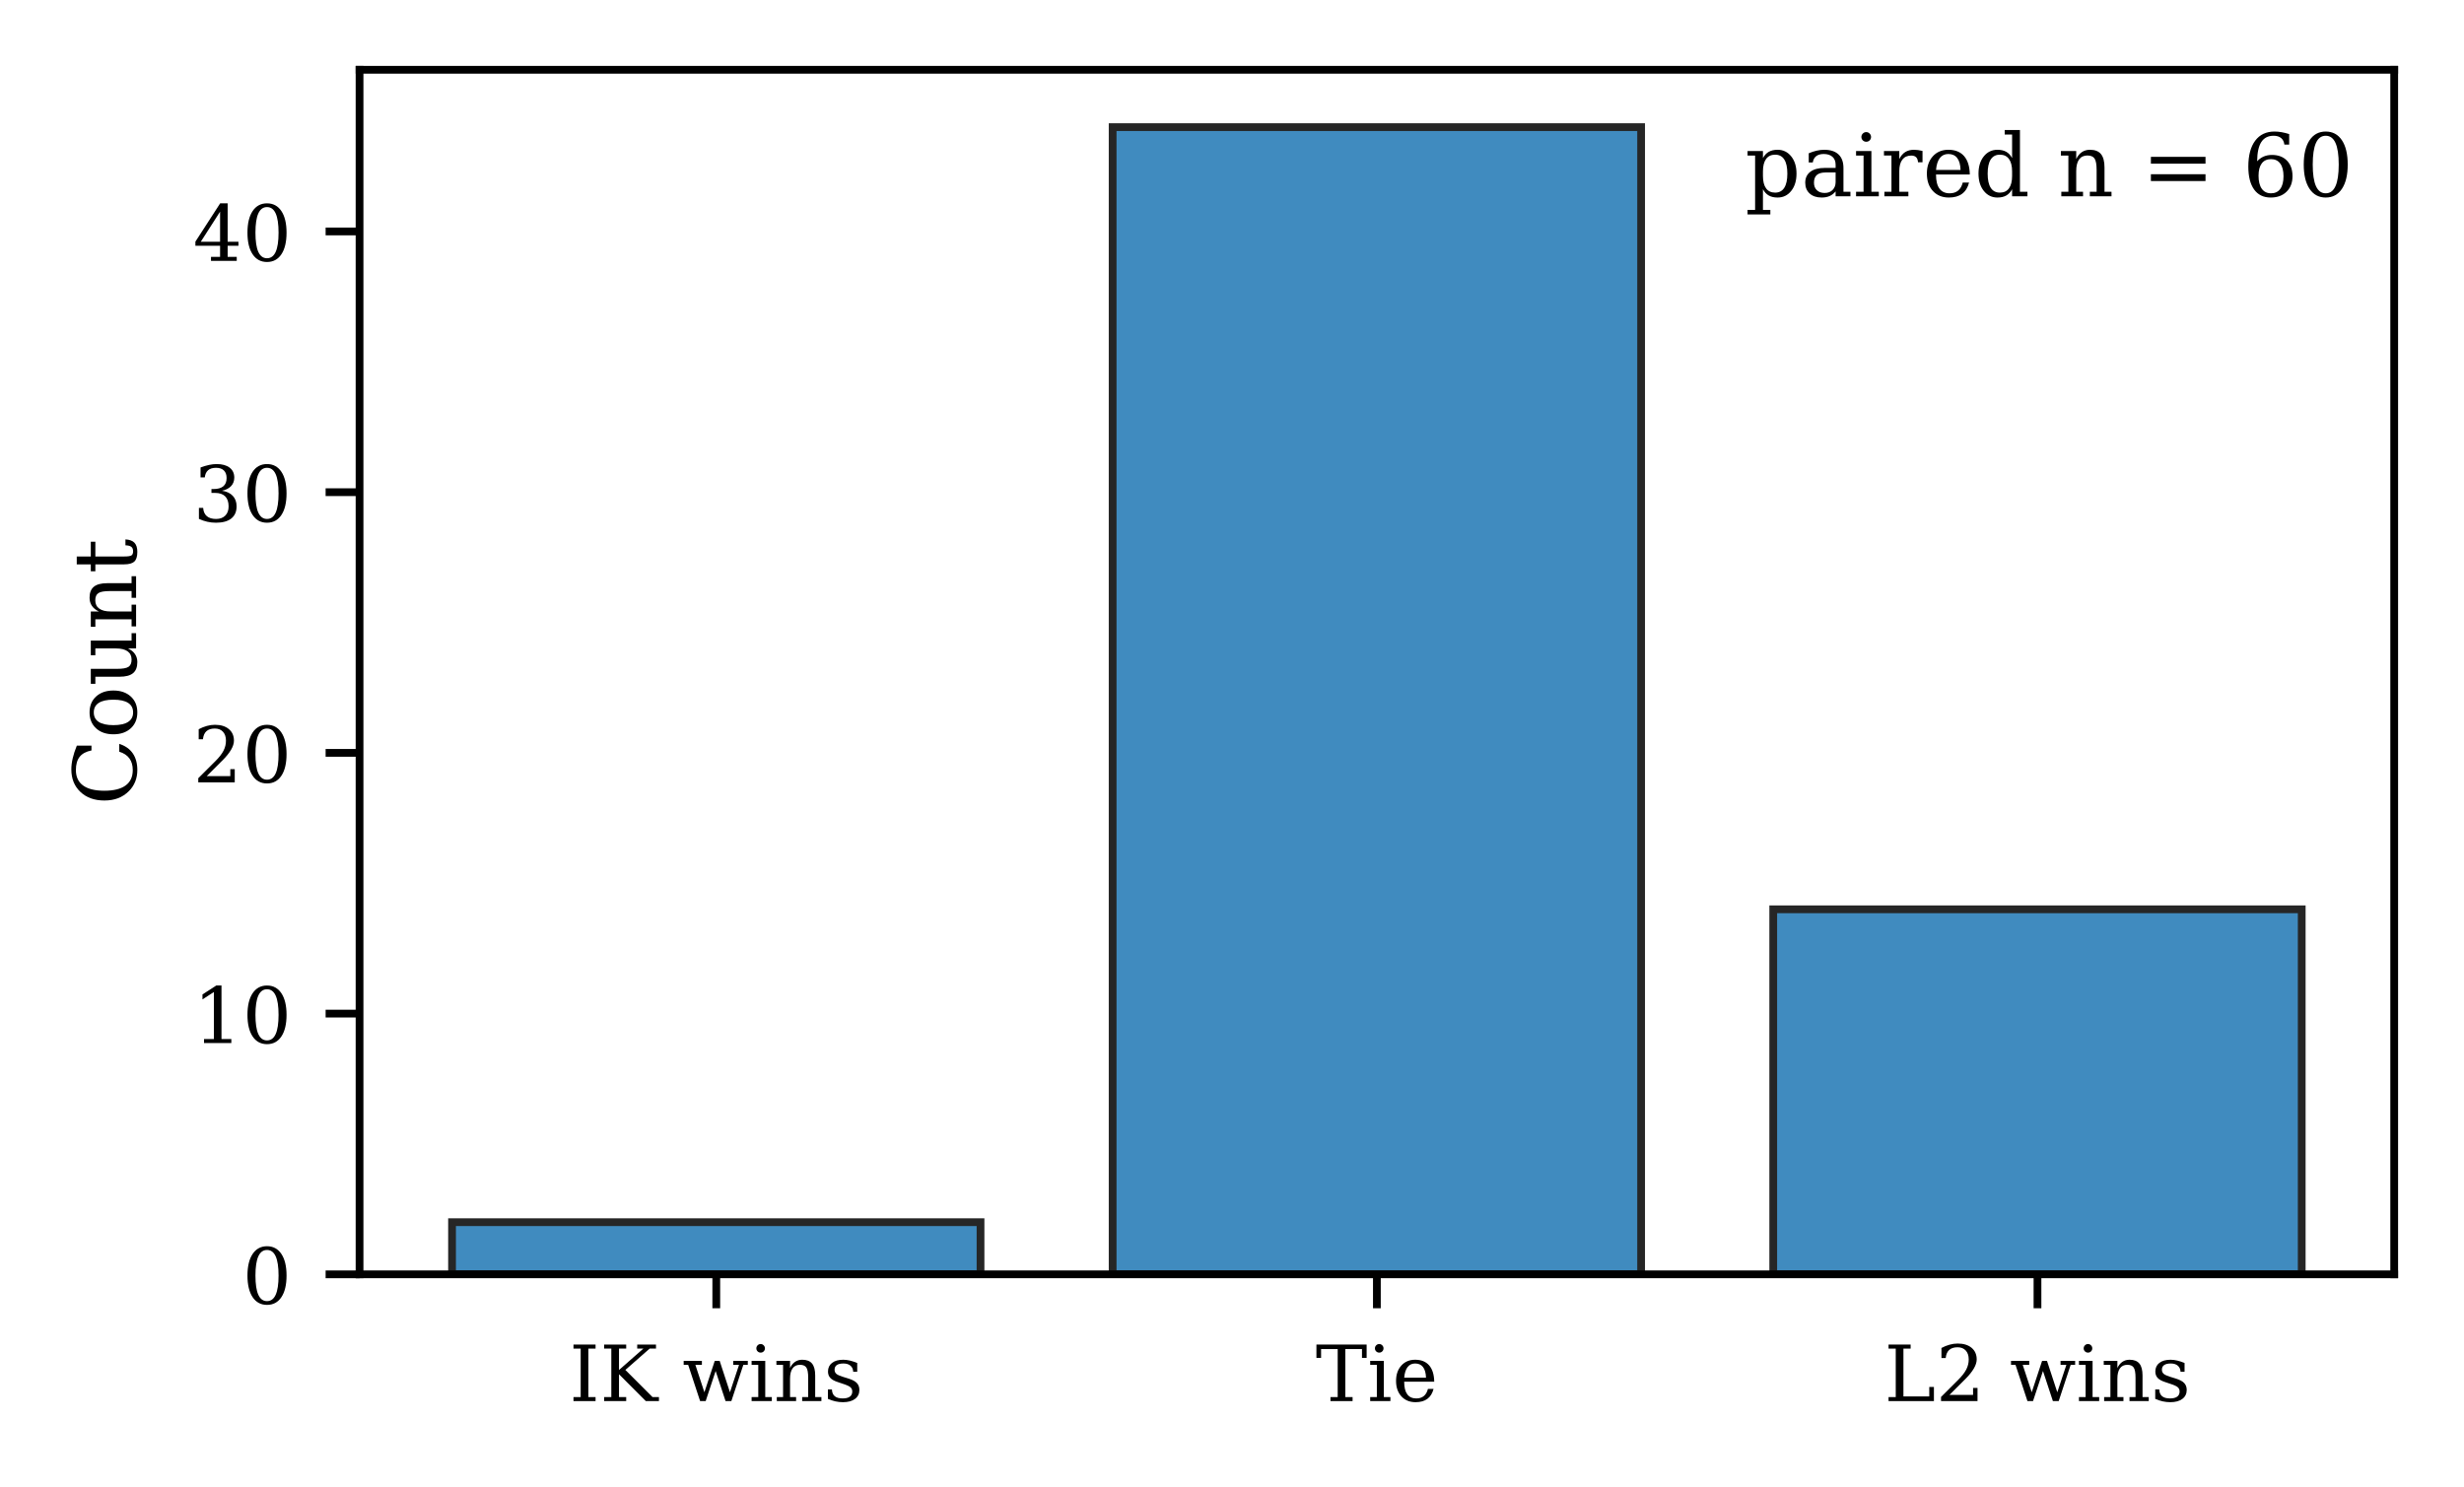
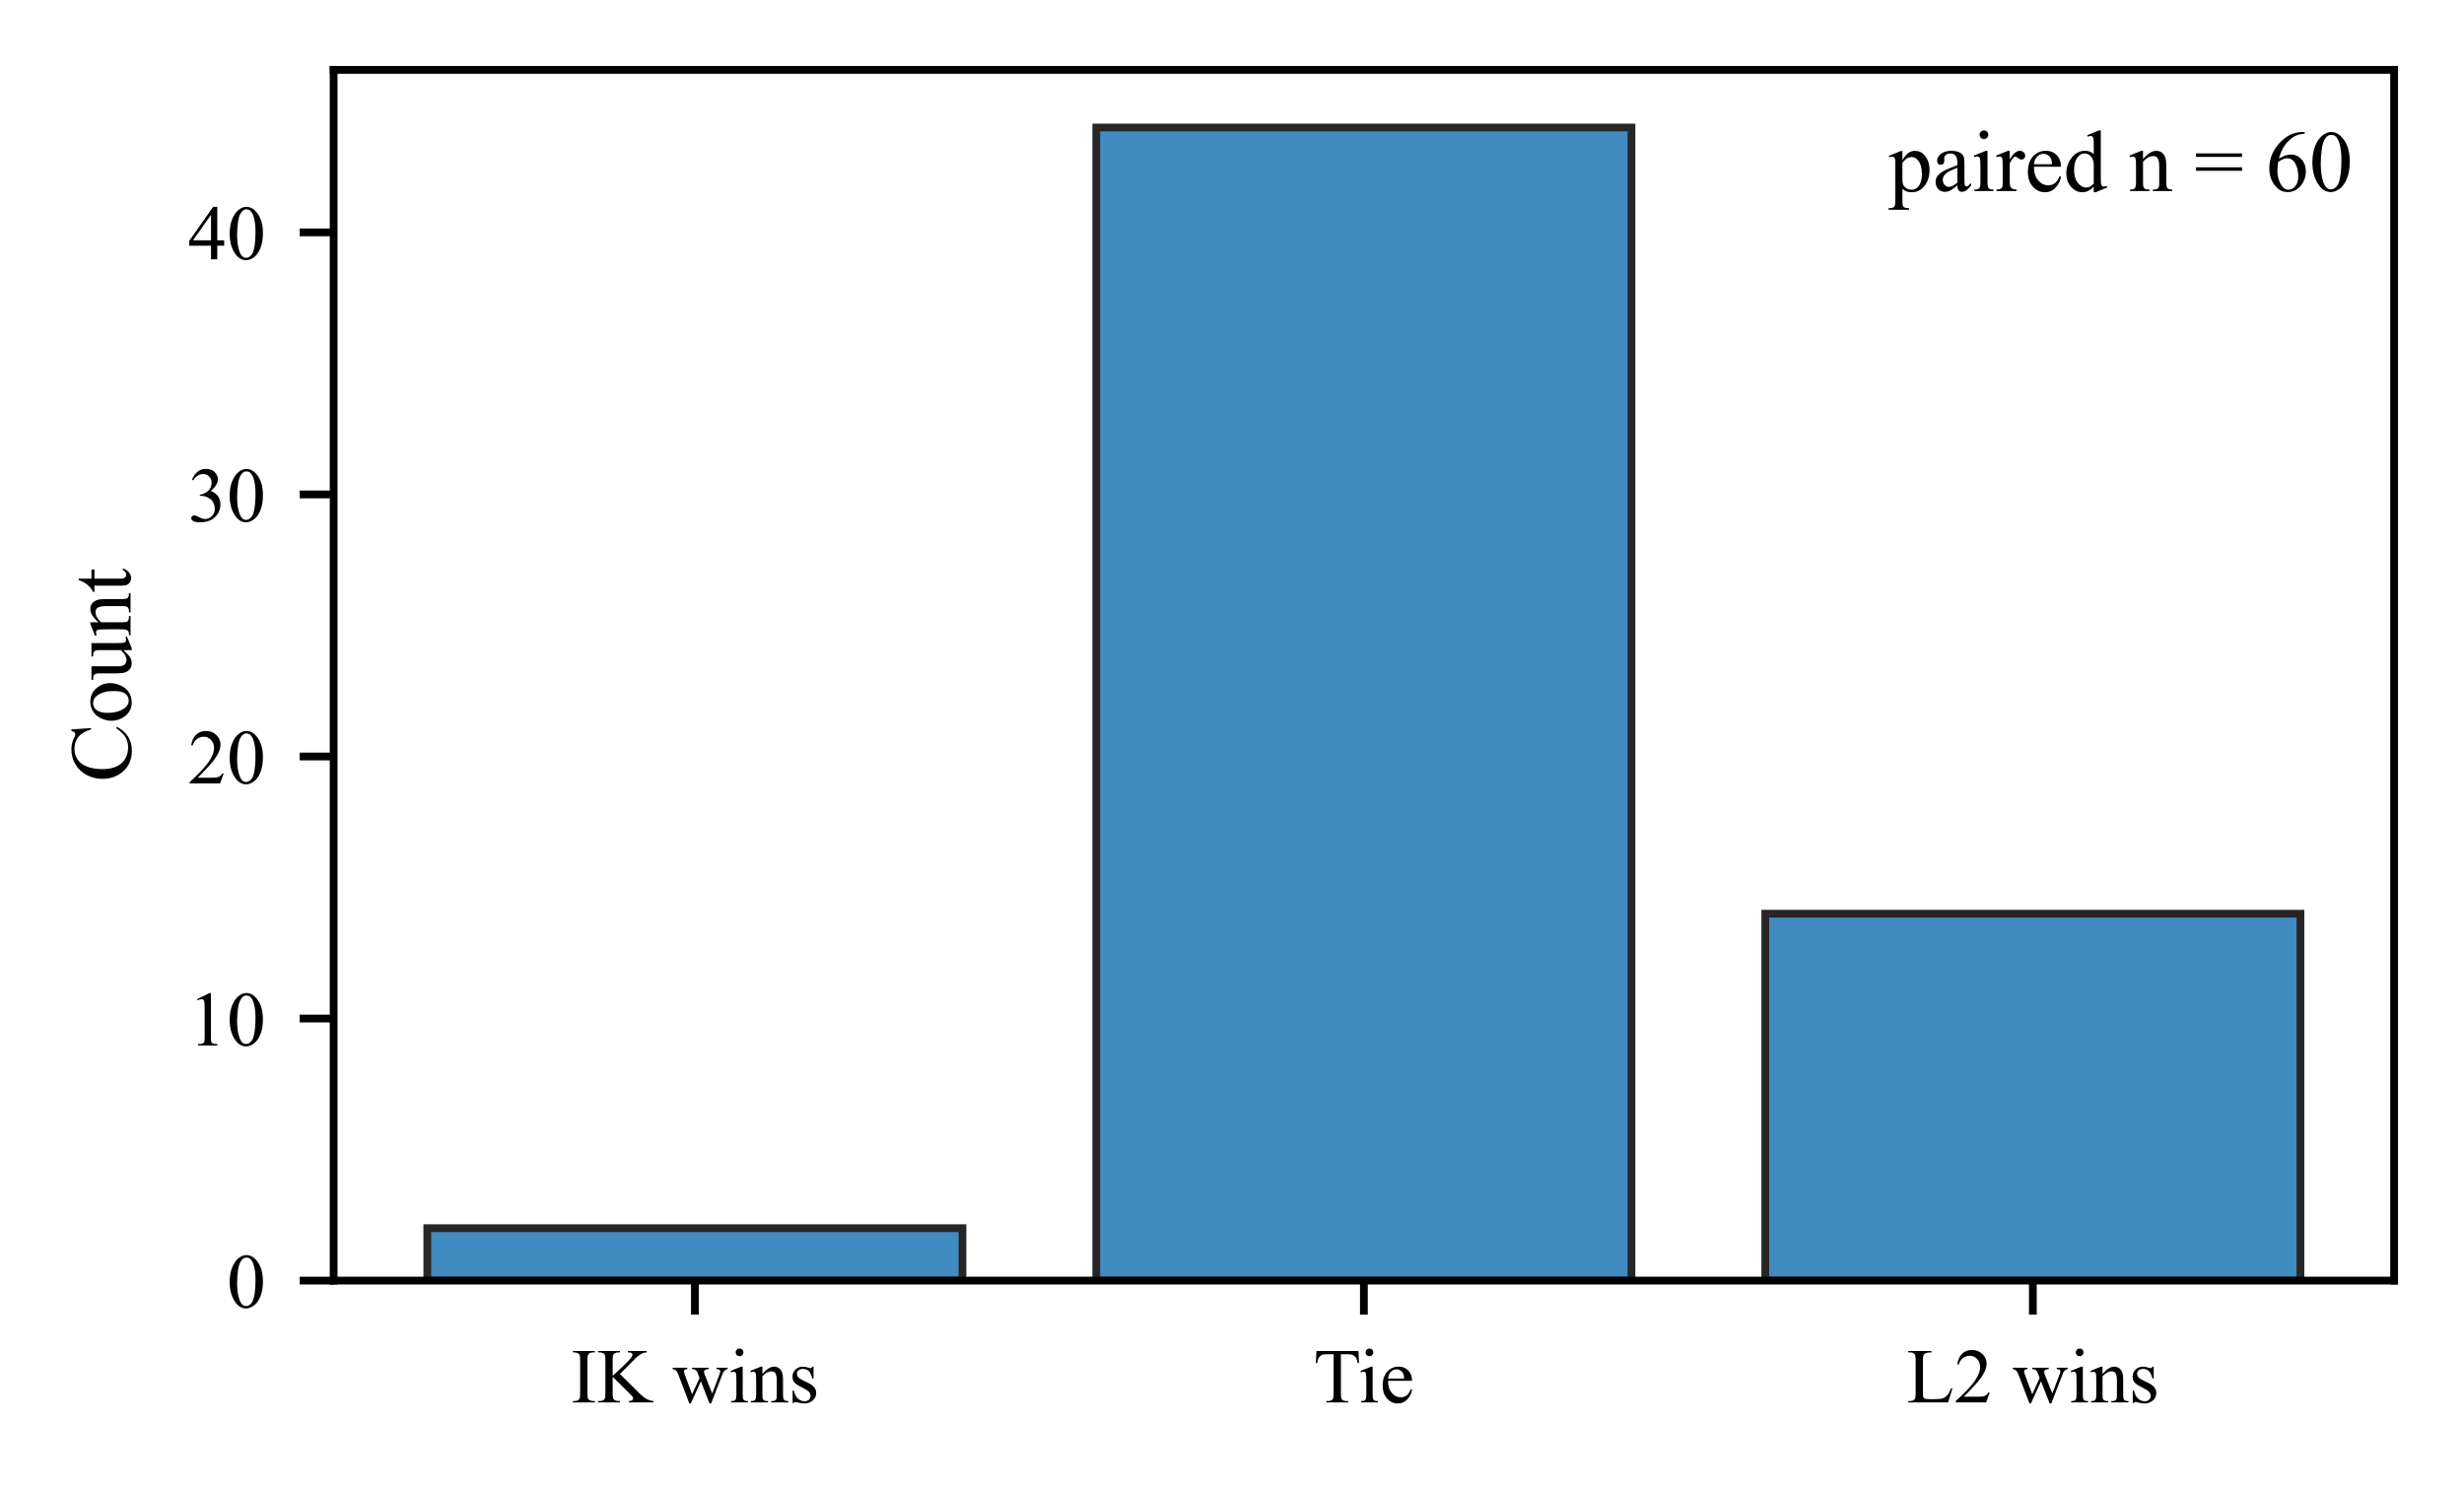
- <svg xmlns="http://www.w3.org/2000/svg" xmlns:xlink="http://www.w3.org/1999/xlink" width="254.18pt" height="153.423pt" viewBox="0 0 254.18 153.423" version="1.1">
+ <svg xmlns="http://www.w3.org/2000/svg" xmlns:xlink="http://www.w3.org/1999/xlink" width="253.865pt" height="153.426pt" viewBox="0 0 253.865 153.426" version="1.1">
  <defs>
    <style type="text/css">*{stroke-linejoin: round; stroke-linecap: butt}</style>
  </defs>
  <g id="figure_1">
    <g id="patch_1">
-       <path d="M 0 153.423  L 254.18 153.423  L 254.18 0  L 0 0  z " style="fill: #ffffff" />
+       <path d="M 0 153.426  L 253.865 153.426  L 253.865 0  L 0 0  z " style="fill: #ffffff" />
    </g>
    <g id="axes_1">
      <g id="patch_2">
-         <path d="M 37.09 131.48  L 246.98 131.48  L 246.98 7.2  L 37.09 7.2  z " style="fill: #ffffff" />
+         <path d="M 34.375 131.96  L 246.665 131.96  L 246.665 7.2  L 34.375 7.2  z " style="fill: #ffffff" />
      </g>
      <g id="patch_3">
-         <path d="M 46.631 131.48  L 101.148 131.48  L 101.148 126.1  L 46.631 126.1  z " clip-path="url(#pd9bac643e2)" style="fill: #1f77b4; opacity: 0.85; stroke: #000000; stroke-width: 0.8; stroke-linejoin: miter" />
+         <path d="M 44.024 131.96  L 99.164 131.96  L 99.164 126.559  L 44.024 126.559  z " clip-path="url(#p9f958ce504)" style="fill: #1f77b4; opacity: 0.85; stroke: #000000; stroke-width: 0.8; stroke-linejoin: miter" />
      </g>
      <g id="patch_4">
-         <path d="M 114.777 131.48  L 169.294 131.48  L 169.294 13.118  L 114.777 13.118  z " clip-path="url(#pd9bac643e2)" style="fill: #1f77b4; opacity: 0.85; stroke: #000000; stroke-width: 0.8; stroke-linejoin: miter" />
+         <path d="M 112.949 131.96  L 168.09 131.96  L 168.09 13.141  L 112.949 13.141  z " clip-path="url(#p9f958ce504)" style="fill: #1f77b4; opacity: 0.85; stroke: #000000; stroke-width: 0.8; stroke-linejoin: miter" />
      </g>
      <g id="patch_5">
-         <path d="M 182.923 131.48  L 237.44 131.48  L 237.44 93.819  L 182.923 93.819  z " clip-path="url(#pd9bac643e2)" style="fill: #1f77b4; opacity: 0.85; stroke: #000000; stroke-width: 0.8; stroke-linejoin: miter" />
+         <path d="M 181.875 131.96  L 237.015 131.96  L 237.015 94.154  L 181.875 94.154  z " clip-path="url(#p9f958ce504)" style="fill: #1f77b4; opacity: 0.85; stroke: #000000; stroke-width: 0.8; stroke-linejoin: miter" />
      </g>
      <g id="matplotlib.axis_1">
        <g id="xtick_1">
          <g id="line2d_1">
            <defs>
-               <path id="m0eef15bbf4" d="M 0 0  L 0 3.5  " style="stroke: #000000; stroke-width: 0.8" />
+               <path id="m3862f6de58" d="M 0 0  L 0 3.5  " style="stroke: #000000; stroke-width: 0.8" />
            </defs>
            <g>
-               <use xlink:href="#m0eef15bbf4" x="73.889" y="131.48" style="stroke: #000000; stroke-width: 0.8" />
+               <use xlink:href="#m3862f6de58" x="71.594" y="131.96" style="stroke: #000000; stroke-width: 0.8" />
            </g>
          </g>
          <g id="text_1">
-             <g transform="translate(58.71796 144.5588) scale(0.08 -0.08)">
-               <defs>
-                 <path id="DejaVuSerif-49" d="M 1581 331  L 2175 331  L 2175 0  L 353 0  L 353 331  L 947 331  L 947 4331  L 353 4331  L 353 4666  L 2175 4666  L 2175 4331  L 1581 4331  L 1581 331  z " transform="scale(0.015625)" />
-                 <path id="DejaVuSerif-4b" d="M 353 0  L 353 331  L 947 331  L 947 4331  L 353 4331  L 353 4666  L 2175 4666  L 2175 4331  L 1581 4331  L 1581 2566  L 3591 4331  L 3084 4331  L 3084 4666  L 4634 4666  L 4634 4331  L 4109 4331  L 2106 2572  L 4347 331  L 4878 331  L 4878 0  L 3794 0  L 1581 2216  L 1581 331  L 2175 331  L 2175 0  L 353 0  z " transform="scale(0.015625)" />
-                 <path id="DejaVuSerif-20" transform="scale(0.015625)" />
-                 <path id="DejaVuSerif-77" d="M 3072 3322  L 3922 728  L 4672 2988  L 4191 2988  L 4191 3322  L 5394 3322  L 5394 2988  L 5025 2988  L 4038 0  L 3559 0  L 2741 2484  L 1919 0  L 1459 0  L 475 2988  L 103 2988  L 103 3322  L 1606 3322  L 1606 2988  L 1069 2988  L 1813 728  L 2669 3322  L 3072 3322  z " transform="scale(0.015625)" />
-                 <path id="DejaVuSerif-69" d="M 622 4353  Q 622 4497 726 4603  Q 831 4709 978 4709  Q 1122 4709 1226 4603  Q 1331 4497 1331 4353  Q 1331 4206 1228 4103  Q 1125 4000 978 4000  Q 831 4000 726 4103  Q 622 4206 622 4353  z M 1356 331  L 1900 331  L 1900 0  L 231 0  L 231 331  L 781 331  L 781 2988  L 231 2988  L 231 3322  L 1356 3322  L 1356 331  z " transform="scale(0.015625)" />
-                 <path id="DejaVuSerif-6e" d="M 263 0  L 263 331  L 781 331  L 781 2988  L 231 2988  L 231 3322  L 1356 3322  L 1356 2731  Q 1516 3069 1770 3241  Q 2025 3413 2363 3413  Q 2913 3413 3172 3097  Q 3431 2781 3431 2113  L 3431 331  L 3944 331  L 3944 0  L 2356 0  L 2356 331  L 2853 331  L 2853 1931  Q 2853 2541 2703 2767  Q 2553 2994 2175 2994  Q 1775 2994 1565 2701  Q 1356 2409 1356 1850  L 1356 331  L 1856 331  L 1856 0  L 263 0  z " transform="scale(0.015625)" />
-                 <path id="DejaVuSerif-73" d="M 359 184  L 359 959  L 691 959  Q 703 588 923 403  Q 1144 219 1575 219  Q 1963 219 2166 364  Q 2369 509 2369 788  Q 2369 1006 2220 1140  Q 2072 1275 1594 1428  L 1178 1569  Q 750 1706 558 1912  Q 366 2119 366 2438  Q 366 2894 700 3153  Q 1034 3413 1625 3413  Q 1888 3413 2178 3344  Q 2469 3275 2778 3144  L 2778 2419  L 2447 2419  Q 2434 2741 2221 2922  Q 2009 3103 1644 3103  Q 1281 3103 1095 2975  Q 909 2847 909 2591  Q 909 2381 1050 2254  Q 1191 2128 1613 1997  L 2069 1856  Q 2541 1709 2748 1489  Q 2956 1269 2956 922  Q 2956 450 2595 179  Q 2234 -91 1600 -91  Q 1278 -91 972 -22  Q 666 47 359 184  z " transform="scale(0.015625)" />
-               </defs>
-               <use xlink:href="#DejaVuSerif-49" />
-               <use xlink:href="#DejaVuSerif-4b" x="39.502" />
-               <use xlink:href="#DejaVuSerif-20" x="114.209" />
-               <use xlink:href="#DejaVuSerif-77" x="145.996" />
-               <use xlink:href="#DejaVuSerif-69" x="231.592" />
-               <use xlink:href="#DejaVuSerif-6e" x="263.574" />
-               <use xlink:href="#DejaVuSerif-73" x="327.979" />
+             <g transform="translate(58.81671 144.515) scale(0.08 -0.08)">
+               <defs>
+                 <path id="TimesNewRomanPSMT-49" d="M 1975 116  L 1975 0  L 159 0  L 159 116  L 309 116  Q 572 116 691 269  Q 766 369 766 750  L 766 3488  Q 766 3809 725 3913  Q 694 3991 597 4047  Q 459 4122 309 4122  L 159 4122  L 159 4238  L 1975 4238  L 1975 4122  L 1822 4122  Q 1563 4122 1444 3969  Q 1366 3869 1366 3488  L 1366 750  Q 1366 428 1406 325  Q 1438 247 1538 191  Q 1672 116 1822 116  L 1975 116  z " transform="scale(0.015625)" />
+                 <path id="TimesNewRomanPSMT-4b" d="M 1913 2350  L 3475 797  Q 3859 413 4131 273  Q 4403 134 4675 116  L 4675 0  L 2659 0  L 2659 116  Q 2841 116 2920 177  Q 3000 238 3000 313  Q 3000 388 2970 447  Q 2941 506 2775 669  L 1313 2116  L 1313 750  Q 1313 428 1353 325  Q 1384 247 1484 191  Q 1619 116 1769 116  L 1913 116  L 1913 0  L 106 0  L 106 116  L 256 116  Q 519 116 638 269  Q 713 369 713 750  L 713 3488  Q 713 3809 672 3916  Q 641 3991 544 4047  Q 406 4122 256 4122  L 106 4122  L 106 4238  L 1913 4238  L 1913 4122  L 1769 4122  Q 1622 4122 1484 4050  Q 1388 4000 1350 3900  Q 1313 3800 1313 3488  L 1313 2191  Q 1375 2250 1741 2588  Q 2669 3438 2863 3722  Q 2947 3847 2947 3941  Q 2947 4013 2881 4067  Q 2816 4122 2659 4122  L 2563 4122  L 2563 4238  L 4119 4238  L 4119 4122  Q 3981 4119 3868 4084  Q 3756 4050 3593 3951  Q 3431 3853 3194 3634  Q 3125 3572 2559 2994  L 1913 2350  z " transform="scale(0.015625)" />
+                 <path id="TimesNewRomanPSMT-20" transform="scale(0.015625)" />
+                 <path id="TimesNewRomanPSMT-77" d="M 41 2863  L 1241 2863  L 1241 2747  Q 1075 2734 1023 2687  Q 972 2641 972 2553  Q 972 2456 1025 2319  L 1638 672  L 2253 2013  L 2091 2434  Q 2016 2622 1894 2694  Q 1825 2738 1638 2747  L 1638 2863  L 3000 2863  L 3000 2747  Q 2775 2738 2681 2666  Q 2619 2616 2619 2506  Q 2619 2444 2644 2378  L 3294 734  L 3897 2319  Q 3959 2488 3959 2588  Q 3959 2647 3898 2694  Q 3838 2741 3659 2747  L 3659 2863  L 4563 2863  L 4563 2747  Q 4291 2706 4163 2378  L 3206 -88  L 3078 -88  L 2363 1741  L 1528 -88  L 1413 -88  L 494 2319  Q 403 2547 315 2626  Q 228 2706 41 2747  L 41 2863  z " transform="scale(0.015625)" />
+                 <path id="TimesNewRomanPSMT-69" d="M 928 4444  Q 1059 4444 1151 4351  Q 1244 4259 1244 4128  Q 1244 3997 1151 3903  Q 1059 3809 928 3809  Q 797 3809 703 3903  Q 609 3997 609 4128  Q 609 4259 701 4351  Q 794 4444 928 4444  z M 1188 2947  L 1188 647  Q 1188 378 1227 289  Q 1266 200 1342 156  Q 1419 113 1622 113  L 1622 0  L 231 0  L 231 113  Q 441 113 512 153  Q 584 194 626 287  Q 669 381 669 647  L 669 1750  Q 669 2216 641 2353  Q 619 2453 572 2492  Q 525 2531 444 2531  Q 356 2531 231 2484  L 188 2597  L 1050 2947  L 1188 2947  z " transform="scale(0.015625)" />
+                 <path id="TimesNewRomanPSMT-6e" d="M 1034 2341  Q 1538 2947 1994 2947  Q 2228 2947 2397 2830  Q 2566 2713 2666 2444  Q 2734 2256 2734 1869  L 2734 647  Q 2734 375 2778 278  Q 2813 200 2889 156  Q 2966 113 3172 113  L 3172 0  L 1756 0  L 1756 113  L 1816 113  Q 2016 113 2095 173  Q 2175 234 2206 353  Q 2219 400 2219 647  L 2219 1819  Q 2219 2209 2117 2386  Q 2016 2563 1775 2563  Q 1403 2563 1034 2156  L 1034 647  Q 1034 356 1069 288  Q 1113 197 1189 155  Q 1266 113 1500 113  L 1500 0  L 84 0  L 84 113  L 147 113  Q 366 113 442 223  Q 519 334 519 647  L 519 1709  Q 519 2225 495 2337  Q 472 2450 423 2490  Q 375 2531 294 2531  Q 206 2531 84 2484  L 38 2597  L 900 2947  L 1034 2947  L 1034 2341  z " transform="scale(0.015625)" />
+                 <path id="TimesNewRomanPSMT-73" d="M 2050 2947  L 2050 1972  L 1947 1972  Q 1828 2431 1642 2597  Q 1456 2763 1169 2763  Q 950 2763 815 2647  Q 681 2531 681 2391  Q 681 2216 781 2091  Q 878 1963 1175 1819  L 1631 1597  Q 2266 1288 2266 781  Q 2266 391 1970 151  Q 1675 -88 1309 -88  Q 1047 -88 709 6  Q 606 38 541 38  Q 469 38 428 -44  L 325 -44  L 325 978  L 428 978  Q 516 541 762 319  Q 1009 97 1316 97  Q 1531 97 1667 223  Q 1803 350 1803 528  Q 1803 744 1651 891  Q 1500 1038 1047 1263  Q 594 1488 453 1669  Q 313 1847 313 2119  Q 313 2472 555 2709  Q 797 2947 1181 2947  Q 1350 2947 1591 2875  Q 1750 2828 1803 2828  Q 1853 2828 1881 2850  Q 1909 2872 1947 2947  L 2050 2947  z " transform="scale(0.015625)" />
+               </defs>
+               <use xlink:href="#TimesNewRomanPSMT-49" />
+               <use xlink:href="#TimesNewRomanPSMT-4b" transform="translate(33.30078 0)" />
+               <use xlink:href="#TimesNewRomanPSMT-20" transform="translate(105.5176 0)" />
+               <use xlink:href="#TimesNewRomanPSMT-77" transform="translate(130.5176 0)" />
+               <use xlink:href="#TimesNewRomanPSMT-69" transform="translate(202.7344 0)" />
+               <use xlink:href="#TimesNewRomanPSMT-6e" transform="translate(230.5176 0)" />
+               <use xlink:href="#TimesNewRomanPSMT-73" transform="translate(280.5176 0)" />
            </g>
          </g>
        </g>
        <g id="xtick_2">
          <g id="line2d_2">
            <g>
-               <use xlink:href="#m0eef15bbf4" x="142.035" y="131.48" style="stroke: #000000; stroke-width: 0.8" />
+               <use xlink:href="#m3862f6de58" x="140.52" y="131.96" style="stroke: #000000; stroke-width: 0.8" />
            </g>
          </g>
          <g id="text_2">
-             <g transform="translate(135.7203 144.5588) scale(0.08 -0.08)">
-               <defs>
-                 <path id="DejaVuSerif-54" d="M 1222 0  L 1222 331  L 1819 331  L 1819 4294  L 447 4294  L 447 3566  L 63 3566  L 63 4666  L 4206 4666  L 4206 3566  L 3822 3566  L 3822 4294  L 2450 4294  L 2450 331  L 3047 331  L 3047 0  L 1222 0  z " transform="scale(0.015625)" />
-                 <path id="DejaVuSerif-65" d="M 3469 1600  L 991 1600  L 991 1575  Q 991 903 1244 561  Q 1497 219 1991 219  Q 2369 219 2611 417  Q 2853 616 2950 1006  L 3413 1006  Q 3275 459 2904 184  Q 2534 -91 1931 -91  Q 1203 -91 761 389  Q 319 869 319 1663  Q 319 2450 753 2931  Q 1188 3413 1894 3413  Q 2647 3413 3050 2948  Q 3453 2484 3469 1600  z M 2791 1931  Q 2772 2513 2545 2808  Q 2319 3103 1894 3103  Q 1497 3103 1269 2806  Q 1041 2509 991 1931  L 2791 1931  z " transform="scale(0.015625)" />
-               </defs>
-               <use xlink:href="#DejaVuSerif-54" />
-               <use xlink:href="#DejaVuSerif-69" x="66.699" />
-               <use xlink:href="#DejaVuSerif-65" x="98.682" />
+             <g transform="translate(135.3295 144.515) scale(0.08 -0.08)">
+               <defs>
+                 <path id="TimesNewRomanPSMT-54" d="M 3703 4238  L 3750 3244  L 3631 3244  Q 3597 3506 3538 3619  Q 3441 3800 3280 3886  Q 3119 3972 2856 3972  L 2259 3972  L 2259 734  Q 2259 344 2344 247  Q 2463 116 2709 116  L 2856 116  L 2856 0  L 1059 0  L 1059 116  L 1209 116  Q 1478 116 1591 278  Q 1659 378 1659 734  L 1659 3972  L 1150 3972  Q 853 3972 728 3928  Q 566 3869 450 3700  Q 334 3531 313 3244  L 194 3244  L 244 4238  L 3703 4238  z " transform="scale(0.015625)" />
+                 <path id="TimesNewRomanPSMT-65" d="M 681 1784  Q 678 1147 991 784  Q 1303 422 1725 422  Q 2006 422 2214 576  Q 2422 731 2563 1106  L 2659 1044  Q 2594 616 2278 264  Q 1963 -88 1488 -88  Q 972 -88 605 314  Q 238 716 238 1394  Q 238 2128 614 2539  Q 991 2950 1559 2950  Q 2041 2950 2350 2633  Q 2659 2316 2659 1784  L 681 1784  z M 681 1966  L 2006 1966  Q 1991 2241 1941 2353  Q 1863 2528 1708 2628  Q 1553 2728 1384 2728  Q 1125 2728 920 2526  Q 716 2325 681 1966  z " transform="scale(0.015625)" />
+               </defs>
+               <use xlink:href="#TimesNewRomanPSMT-54" />
+               <use xlink:href="#TimesNewRomanPSMT-69" transform="translate(57.58398 0)" />
+               <use xlink:href="#TimesNewRomanPSMT-65" transform="translate(85.36719 0)" />
            </g>
          </g>
        </g>
        <g id="xtick_3">
          <g id="line2d_3">
            <g>
-               <use xlink:href="#m0eef15bbf4" x="210.181" y="131.48" style="stroke: #000000; stroke-width: 0.8" />
+               <use xlink:href="#m3862f6de58" x="209.445" y="131.96" style="stroke: #000000; stroke-width: 0.8" />
            </g>
          </g>
          <g id="text_3">
-             <g transform="translate(194.377 144.5588) scale(0.08 -0.08)">
-               <defs>
-                 <path id="DejaVuSerif-4c" d="M 353 0  L 353 331  L 947 331  L 947 4331  L 353 4331  L 353 4666  L 2175 4666  L 2175 4331  L 1581 4331  L 1581 384  L 3713 384  L 3713 1166  L 4097 1166  L 4097 0  L 353 0  z " transform="scale(0.015625)" />
-                 <path id="DejaVuSerif-32" d="M 819 3553  L 469 3553  L 469 4384  Q 803 4563 1142 4656  Q 1481 4750 1806 4750  Q 2534 4750 2956 4397  Q 3378 4044 3378 3438  Q 3378 2753 2422 1800  Q 2347 1728 2309 1691  L 1131 513  L 3078 513  L 3078 1088  L 3444 1088  L 3444 0  L 434 0  L 434 341  L 1850 1753  Q 2319 2222 2519 2614  Q 2719 3006 2719 3438  Q 2719 3909 2473 4175  Q 2228 4441 1797 4441  Q 1350 4441 1106 4219  Q 863 3997 819 3553  z " transform="scale(0.015625)" />
-               </defs>
-               <use xlink:href="#DejaVuSerif-4c" />
-               <use xlink:href="#DejaVuSerif-32" x="66.406" />
-               <use xlink:href="#DejaVuSerif-20" x="130.029" />
-               <use xlink:href="#DejaVuSerif-77" x="161.816" />
-               <use xlink:href="#DejaVuSerif-69" x="247.412" />
-               <use xlink:href="#DejaVuSerif-6e" x="279.395" />
-               <use xlink:href="#DejaVuSerif-73" x="343.799" />
+             <g transform="translate(196.4449 144.515) scale(0.08 -0.08)">
+               <defs>
+                 <path id="TimesNewRomanPSMT-4c" d="M 3669 1172  L 3772 1150  L 3409 0  L 128 0  L 128 116  L 288 116  Q 556 116 672 291  Q 738 391 738 753  L 738 3488  Q 738 3884 650 3984  Q 528 4122 288 4122  L 128 4122  L 128 4238  L 2047 4238  L 2047 4122  Q 1709 4125 1573 4059  Q 1438 3994 1388 3894  Q 1338 3794 1338 3416  L 1338 753  Q 1338 494 1388 397  Q 1425 331 1503 300  Q 1581 269 1991 269  L 2300 269  Q 2788 269 2984 341  Q 3181 413 3343 595  Q 3506 778 3669 1172  z " transform="scale(0.015625)" />
+                 <path id="TimesNewRomanPSMT-32" d="M 2934 816  L 2638 0  L 138 0  L 138 116  Q 1241 1122 1691 1759  Q 2141 2397 2141 2925  Q 2141 3328 1894 3587  Q 1647 3847 1303 3847  Q 991 3847 742 3664  Q 494 3481 375 3128  L 259 3128  Q 338 3706 661 4015  Q 984 4325 1469 4325  Q 1984 4325 2329 3994  Q 2675 3663 2675 3213  Q 2675 2891 2525 2569  Q 2294 2063 1775 1497  Q 997 647 803 472  L 1909 472  Q 2247 472 2383 497  Q 2519 522 2628 598  Q 2738 675 2819 816  L 2934 816  z " transform="scale(0.015625)" />
+               </defs>
+               <use xlink:href="#TimesNewRomanPSMT-4c" />
+               <use xlink:href="#TimesNewRomanPSMT-32" transform="translate(61.08398 0)" />
+               <use xlink:href="#TimesNewRomanPSMT-20" transform="translate(111.084 0)" />
+               <use xlink:href="#TimesNewRomanPSMT-77" transform="translate(136.084 0)" />
+               <use xlink:href="#TimesNewRomanPSMT-69" transform="translate(208.3008 0)" />
+               <use xlink:href="#TimesNewRomanPSMT-6e" transform="translate(236.084 0)" />
+               <use xlink:href="#TimesNewRomanPSMT-73" transform="translate(286.084 0)" />
            </g>
          </g>
        </g>
      </g>
      <g id="matplotlib.axis_2">
        <g id="ytick_1">
          <g id="line2d_4">
            <defs>
-               <path id="m2b90249e11" d="M 0 0  L -3.5 0  " style="stroke: #000000; stroke-width: 0.8" />
+               <path id="mf53281636b" d="M 0 0  L -3.5 0  " style="stroke: #000000; stroke-width: 0.8" />
            </defs>
            <g>
-               <use xlink:href="#m2b90249e11" x="37.09" y="131.48" style="stroke: #000000; stroke-width: 0.8" />
+               <use xlink:href="#mf53281636b" x="34.375" y="131.96" style="stroke: #000000; stroke-width: 0.8" />
            </g>
          </g>
          <g id="text_4">
-             <g transform="translate(25.00031 134.5194) scale(0.08 -0.08)">
-               <defs>
-                 <path id="DejaVuSerif-30" d="M 2034 219  Q 2513 219 2750 744  Q 2988 1269 2988 2328  Q 2988 3391 2750 3916  Q 2513 4441 2034 4441  Q 1556 4441 1318 3916  Q 1081 3391 1081 2328  Q 1081 1269 1318 744  Q 1556 219 2034 219  z M 2034 -91  Q 1275 -91 848 546  Q 422 1184 422 2328  Q 422 3475 848 4112  Q 1275 4750 2034 4750  Q 2797 4750 3222 4112  Q 3647 3475 3647 2328  Q 3647 1184 3222 546  Q 2797 -91 2034 -91  z " transform="scale(0.015625)" />
-               </defs>
-               <use xlink:href="#DejaVuSerif-30" />
+             <g transform="translate(23.37453 134.7375) scale(0.08 -0.08)">
+               <defs>
+                 <path id="TimesNewRomanPSMT-30" d="M 231 2094  Q 231 2819 450 3342  Q 669 3866 1031 4122  Q 1313 4325 1613 4325  Q 2100 4325 2488 3828  Q 2972 3213 2972 2159  Q 2972 1422 2759 906  Q 2547 391 2217 158  Q 1888 -75 1581 -75  Q 975 -75 572 641  Q 231 1244 231 2094  z M 844 2016  Q 844 1141 1059 588  Q 1238 122 1591 122  Q 1759 122 1940 273  Q 2122 425 2216 781  Q 2359 1319 2359 2297  Q 2359 3022 2209 3506  Q 2097 3866 1919 4016  Q 1791 4119 1609 4119  Q 1397 4119 1231 3928  Q 1006 3669 925 3112  Q 844 2556 844 2016  z " transform="scale(0.015625)" />
+               </defs>
+               <use xlink:href="#TimesNewRomanPSMT-30" />
            </g>
          </g>
        </g>
        <g id="ytick_2">
          <g id="line2d_5">
            <g>
-               <use xlink:href="#m2b90249e11" x="37.09" y="104.58" style="stroke: #000000; stroke-width: 0.8" />
+               <use xlink:href="#mf53281636b" x="34.375" y="104.956" style="stroke: #000000; stroke-width: 0.8" />
            </g>
          </g>
          <g id="text_5">
-             <g transform="translate(19.91031 107.6189) scale(0.08 -0.08)">
-               <defs>
-                 <path id="DejaVuSerif-31" d="M 909 0  L 909 331  L 1722 331  L 1722 4213  L 781 3603  L 781 4013  L 1919 4750  L 2350 4750  L 2350 331  L 3163 331  L 3163 0  L 909 0  z " transform="scale(0.015625)" />
-               </defs>
-               <use xlink:href="#DejaVuSerif-31" />
-               <use xlink:href="#DejaVuSerif-30" x="63.623" />
+             <g transform="translate(19.37453 107.7332) scale(0.08 -0.08)">
+               <defs>
+                 <path id="TimesNewRomanPSMT-31" d="M 750 3822  L 1781 4325  L 1884 4325  L 1884 747  Q 1884 391 1914 303  Q 1944 216 2037 169  Q 2131 122 2419 116  L 2419 0  L 825 0  L 825 116  Q 1125 122 1212 167  Q 1300 213 1334 289  Q 1369 366 1369 747  L 1369 3034  Q 1369 3497 1338 3628  Q 1316 3728 1258 3775  Q 1200 3822 1119 3822  Q 1003 3822 797 3725  L 750 3822  z " transform="scale(0.015625)" />
+               </defs>
+               <use xlink:href="#TimesNewRomanPSMT-31" />
+               <use xlink:href="#TimesNewRomanPSMT-30" transform="translate(50 0)" />
            </g>
          </g>
        </g>
        <g id="ytick_3">
          <g id="line2d_6">
            <g>
-               <use xlink:href="#m2b90249e11" x="37.09" y="77.679" style="stroke: #000000; stroke-width: 0.8" />
+               <use xlink:href="#mf53281636b" x="34.375" y="77.951" style="stroke: #000000; stroke-width: 0.8" />
            </g>
          </g>
          <g id="text_6">
-             <g transform="translate(19.91031 80.71851) scale(0.08 -0.08)">
-               <use xlink:href="#DejaVuSerif-32" />
-               <use xlink:href="#DejaVuSerif-30" x="63.623" />
+             <g transform="translate(19.37453 80.72884) scale(0.08 -0.08)">
+               <use xlink:href="#TimesNewRomanPSMT-32" />
+               <use xlink:href="#TimesNewRomanPSMT-30" transform="translate(50 0)" />
            </g>
          </g>
        </g>
        <g id="ytick_4">
          <g id="line2d_7">
            <g>
-               <use xlink:href="#m2b90249e11" x="37.09" y="50.779" style="stroke: #000000; stroke-width: 0.8" />
+               <use xlink:href="#mf53281636b" x="34.375" y="50.947" style="stroke: #000000; stroke-width: 0.8" />
            </g>
          </g>
          <g id="text_7">
-             <g transform="translate(19.91031 53.81808) scale(0.08 -0.08)">
-               <defs>
-                 <path id="DejaVuSerif-33" d="M 622 4469  Q 988 4606 1323 4678  Q 1659 4750 1953 4750  Q 2638 4750 3022 4454  Q 3406 4159 3406 3634  Q 3406 3213 3140 2930  Q 2875 2647 2388 2547  Q 2963 2466 3280 2130  Q 3597 1794 3597 1259  Q 3597 606 3158 257  Q 2719 -91 1894 -91  Q 1528 -91 1179 -12  Q 831 66 488 225  L 488 1131  L 838 1131  Q 869 681 1141 450  Q 1413 219 1906 219  Q 2384 219 2661 495  Q 2938 772 2938 1253  Q 2938 1803 2653 2086  Q 2369 2369 1819 2369  L 1522 2369  L 1522 2688  L 1678 2688  Q 2225 2688 2498 2914  Q 2772 3141 2772 3597  Q 2772 4006 2547 4223  Q 2322 4441 1900 4441  Q 1478 4441 1245 4241  Q 1013 4041 972 3647  L 622 3647  L 622 4469  z " transform="scale(0.015625)" />
-               </defs>
-               <use xlink:href="#DejaVuSerif-33" />
-               <use xlink:href="#DejaVuSerif-30" x="63.623" />
+             <g transform="translate(19.37453 53.72451) scale(0.08 -0.08)">
+               <defs>
+                 <path id="TimesNewRomanPSMT-33" d="M 325 3431  Q 506 3859 782 4092  Q 1059 4325 1472 4325  Q 1981 4325 2253 3994  Q 2459 3747 2459 3466  Q 2459 3003 1878 2509  Q 2269 2356 2469 2072  Q 2669 1788 2669 1403  Q 2669 853 2319 450  Q 1863 -75 997 -75  Q 569 -75 414 31  Q 259 138 259 259  Q 259 350 332 419  Q 406 488 509 488  Q 588 488 669 463  Q 722 447 909 348  Q 1097 250 1169 231  Q 1284 197 1416 197  Q 1734 197 1970 444  Q 2206 691 2206 1028  Q 2206 1275 2097 1509  Q 2016 1684 1919 1775  Q 1784 1900 1550 2001  Q 1316 2103 1072 2103  L 972 2103  L 972 2197  Q 1219 2228 1467 2375  Q 1716 2522 1828 2728  Q 1941 2934 1941 3181  Q 1941 3503 1739 3701  Q 1538 3900 1238 3900  Q 753 3900 428 3381  L 325 3431  z " transform="scale(0.015625)" />
+               </defs>
+               <use xlink:href="#TimesNewRomanPSMT-33" />
+               <use xlink:href="#TimesNewRomanPSMT-30" transform="translate(50 0)" />
            </g>
          </g>
        </g>
        <g id="ytick_5">
          <g id="line2d_8">
            <g>
-               <use xlink:href="#m2b90249e11" x="37.09" y="23.878" style="stroke: #000000; stroke-width: 0.8" />
+               <use xlink:href="#mf53281636b" x="34.375" y="23.943" style="stroke: #000000; stroke-width: 0.8" />
            </g>
          </g>
          <g id="text_8">
-             <g transform="translate(19.91031 26.91764) scale(0.08 -0.08)">
-               <defs>
-                 <path id="DejaVuSerif-34" d="M 2234 1581  L 2234 4063  L 641 1581  L 2234 1581  z M 3609 0  L 1484 0  L 1484 331  L 2234 331  L 2234 1247  L 197 1247  L 197 1588  L 2241 4750  L 2859 4750  L 2859 1581  L 3750 1581  L 3750 1247  L 2859 1247  L 2859 331  L 3609 331  L 3609 0  z " transform="scale(0.015625)" />
-               </defs>
-               <use xlink:href="#DejaVuSerif-34" />
-               <use xlink:href="#DejaVuSerif-30" x="63.623" />
+             <g transform="translate(19.37453 26.72018) scale(0.08 -0.08)">
+               <defs>
+                 <path id="TimesNewRomanPSMT-34" d="M 2978 1563  L 2978 1119  L 2409 1119  L 2409 0  L 1894 0  L 1894 1119  L 100 1119  L 100 1519  L 2066 4325  L 2409 4325  L 2409 1563  L 2978 1563  z M 1894 1563  L 1894 3666  L 406 1563  L 1894 1563  z " transform="scale(0.015625)" />
+               </defs>
+               <use xlink:href="#TimesNewRomanPSMT-34" />
+               <use xlink:href="#TimesNewRomanPSMT-30" transform="translate(50 0)" />
            </g>
          </g>
        </g>
        <g id="text_9">
-           <g transform="translate(14.03859 83.09734) rotate(-90) scale(0.09 -0.09)">
+           <g transform="translate(13.44937 80.5818) rotate(-90) scale(0.09 -0.09)">
            <defs>
-               <path id="DejaVuSerif-43" d="M 4513 1234  Q 4306 581 3820 245  Q 3334 -91 2591 -91  Q 2134 -91 1743 65  Q 1353 222 1050 525  Q 700 875 529 1320  Q 359 1766 359 2328  Q 359 3416 987 4083  Q 1616 4750 2644 4750  Q 3025 4750 3456 4650  Q 3888 4550 4384 4347  L 4384 3272  L 4031 3272  Q 3916 3859 3567 4137  Q 3219 4416 2591 4416  Q 1844 4416 1459 3886  Q 1075 3356 1075 2328  Q 1075 1303 1459 773  Q 1844 244 2591 244  Q 3113 244 3450 492  Q 3788 741 3938 1234  L 4513 1234  z " transform="scale(0.015625)" />
-               <path id="DejaVuSerif-6f" d="M 1925 219  Q 2388 219 2623 584  Q 2859 950 2859 1663  Q 2859 2375 2623 2739  Q 2388 3103 1925 3103  Q 1463 3103 1227 2739  Q 991 2375 991 1663  Q 991 950 1228 584  Q 1466 219 1925 219  z M 1925 -91  Q 1200 -91 759 389  Q 319 869 319 1663  Q 319 2456 758 2934  Q 1197 3413 1925 3413  Q 2653 3413 3092 2934  Q 3531 2456 3531 1663  Q 3531 869 3092 389  Q 2653 -91 1925 -91  z " transform="scale(0.015625)" />
-               <path id="DejaVuSerif-75" d="M 2266 3322  L 3341 3322  L 3341 331  L 3884 331  L 3884 0  L 2766 0  L 2766 588  Q 2606 256 2353 82  Q 2100 -91 1766 -91  Q 1213 -91 952 223  Q 691 538 691 1209  L 691 2988  L 172 2988  L 172 3322  L 1269 3322  L 1269 1388  Q 1269 781 1417 556  Q 1566 331 1947 331  Q 2347 331 2556 625  Q 2766 919 2766 1478  L 2766 2988  L 2266 2988  L 2266 3322  z " transform="scale(0.015625)" />
-               <path id="DejaVuSerif-74" d="M 691 2988  L 184 2988  L 184 3322  L 691 3322  L 691 4353  L 1269 4353  L 1269 3322  L 2350 3322  L 2350 2988  L 1269 2988  L 1269 878  Q 1269 456 1350 337  Q 1431 219 1650 219  Q 1875 219 1978 351  Q 2081 484 2088 781  L 2522 781  Q 2497 328 2275 118  Q 2053 -91 1600 -91  Q 1103 -91 897 129  Q 691 350 691 878  L 691 2988  z " transform="scale(0.015625)" />
+               <path id="TimesNewRomanPSMT-43" d="M 3853 4334  L 3950 2894  L 3853 2894  Q 3659 3541 3300 3825  Q 2941 4109 2438 4109  Q 2016 4109 1675 3895  Q 1334 3681 1139 3212  Q 944 2744 944 2047  Q 944 1472 1128 1050  Q 1313 628 1683 403  Q 2053 178 2528 178  Q 2941 178 3256 354  Q 3572 531 3950 1056  L 4047 994  Q 3728 428 3303 165  Q 2878 -97 2294 -97  Q 1241 -97 663 684  Q 231 1266 231 2053  Q 231 2688 515 3219  Q 800 3750 1298 4042  Q 1797 4334 2388 4334  Q 2847 4334 3294 4109  Q 3425 4041 3481 4041  Q 3566 4041 3628 4100  Q 3709 4184 3744 4334  L 3853 4334  z " transform="scale(0.015625)" />
+               <path id="TimesNewRomanPSMT-6f" d="M 1600 2947  Q 2250 2947 2644 2453  Q 2978 2031 2978 1484  Q 2978 1100 2793 706  Q 2609 313 2286 112  Q 1963 -88 1566 -88  Q 919 -88 538 428  Q 216 863 216 1403  Q 216 1797 411 2186  Q 606 2575 925 2761  Q 1244 2947 1600 2947  z M 1503 2744  Q 1338 2744 1170 2645  Q 1003 2547 900 2300  Q 797 2053 797 1666  Q 797 1041 1045 587  Q 1294 134 1700 134  Q 2003 134 2200 384  Q 2397 634 2397 1244  Q 2397 2006 2069 2444  Q 1847 2744 1503 2744  z " transform="scale(0.015625)" />
+               <path id="TimesNewRomanPSMT-75" d="M 2709 2863  L 2709 1128  Q 2709 631 2732 520  Q 2756 409 2807 365  Q 2859 322 2928 322  Q 3025 322 3147 375  L 3191 266  L 2334 -88  L 2194 -88  L 2194 519  Q 1825 119 1631 15  Q 1438 -88 1222 -88  Q 981 -88 804 51  Q 628 191 559 409  Q 491 628 491 1028  L 491 2306  Q 491 2509 447 2587  Q 403 2666 317 2708  Q 231 2750 6 2747  L 6 2863  L 1009 2863  L 1009 947  Q 1009 547 1148 422  Q 1288 297 1484 297  Q 1619 297 1789 381  Q 1959 466 2194 703  L 2194 2325  Q 2194 2569 2105 2655  Q 2016 2741 1734 2747  L 1734 2863  L 2709 2863  z " transform="scale(0.015625)" />
+               <path id="TimesNewRomanPSMT-74" d="M 1031 3803  L 1031 2863  L 1700 2863  L 1700 2644  L 1031 2644  L 1031 788  Q 1031 509 1111 412  Q 1191 316 1316 316  Q 1419 316 1516 380  Q 1613 444 1666 569  L 1788 569  Q 1678 263 1478 108  Q 1278 -47 1066 -47  Q 922 -47 784 33  Q 647 113 581 261  Q 516 409 516 719  L 516 2644  L 63 2644  L 63 2747  Q 234 2816 414 2980  Q 594 3144 734 3369  Q 806 3488 934 3803  L 1031 3803  z " transform="scale(0.015625)" />
            </defs>
-             <use xlink:href="#DejaVuSerif-43" />
-             <use xlink:href="#DejaVuSerif-6f" x="76.514" />
-             <use xlink:href="#DejaVuSerif-75" x="136.719" />
-             <use xlink:href="#DejaVuSerif-6e" x="201.123" />
-             <use xlink:href="#DejaVuSerif-74" x="265.527" />
+             <use xlink:href="#TimesNewRomanPSMT-43" />
+             <use xlink:href="#TimesNewRomanPSMT-6f" transform="translate(66.69922 0)" />
+             <use xlink:href="#TimesNewRomanPSMT-75" transform="translate(116.6992 0)" />
+             <use xlink:href="#TimesNewRomanPSMT-6e" transform="translate(166.6992 0)" />
+             <use xlink:href="#TimesNewRomanPSMT-74" transform="translate(216.6992 0)" />
          </g>
        </g>
      </g>
      <g id="patch_6">
-         <path d="M 37.09 131.48  L 37.09 7.2  " style="fill: none; stroke: #000000; stroke-width: 0.8; stroke-linejoin: miter; stroke-linecap: square" />
+         <path d="M 34.375 131.96  L 34.375 7.2  " style="fill: none; stroke: #000000; stroke-width: 0.8; stroke-linejoin: miter; stroke-linecap: square" />
      </g>
      <g id="patch_7">
-         <path d="M 246.98 131.48  L 246.98 7.2  " style="fill: none; stroke: #000000; stroke-width: 0.8; stroke-linejoin: miter; stroke-linecap: square" />
+         <path d="M 246.665 131.96  L 246.665 7.2  " style="fill: none; stroke: #000000; stroke-width: 0.8; stroke-linejoin: miter; stroke-linecap: square" />
      </g>
      <g id="patch_8">
-         <path d="M 37.09 131.48  L 246.98 131.48  " style="fill: none; stroke: #000000; stroke-width: 0.8; stroke-linejoin: miter; stroke-linecap: square" />
+         <path d="M 34.375 131.96  L 246.665 131.96  " style="fill: none; stroke: #000000; stroke-width: 0.8; stroke-linejoin: miter; stroke-linecap: square" />
      </g>
      <g id="patch_9">
-         <path d="M 37.09 7.2  L 246.98 7.2  " style="fill: none; stroke: #000000; stroke-width: 0.8; stroke-linejoin: miter; stroke-linecap: square" />
+         <path d="M 34.375 7.2  L 246.665 7.2  " style="fill: none; stroke: #000000; stroke-width: 0.8; stroke-linejoin: miter; stroke-linecap: square" />
      </g>
      <g id="text_10">
-         <g transform="translate(180.0145 20.25259) scale(0.09 -0.09)">
+         <g transform="translate(194.6062 19.68737) scale(0.09 -0.09)">
          <defs>
-             <path id="DejaVuSerif-70" d="M 1313 1825  L 1313 1497  Q 1313 897 1542 583  Q 1772 269 2209 269  Q 2650 269 2876 622  Q 3103 975 3103 1663  Q 3103 2353 2876 2703  Q 2650 3053 2209 3053  Q 1772 3053 1542 2737  Q 1313 2422 1313 1825  z M 738 2988  L 184 2988  L 184 3322  L 1313 3322  L 1313 2803  Q 1481 3116 1742 3264  Q 2003 3413 2388 3413  Q 3000 3413 3387 2928  Q 3775 2444 3775 1663  Q 3775 881 3387 395  Q 3000 -91 2388 -91  Q 2003 -91 1742 57  Q 1481 206 1313 519  L 1313 -997  L 1856 -997  L 1856 -1331  L 184 -1331  L 184 -997  L 738 -997  L 738 2988  z " transform="scale(0.015625)" />
-             <path id="DejaVuSerif-61" d="M 2547 1044  L 2547 1747  L 1806 1747  Q 1378 1747 1168 1562  Q 959 1378 959 997  Q 959 650 1171 447  Q 1384 244 1747 244  Q 2106 244 2326 466  Q 2547 688 2547 1044  z M 3122 2075  L 3122 331  L 3634 331  L 3634 0  L 2547 0  L 2547 359  Q 2356 128 2106 18  Q 1856 -91 1522 -91  Q 969 -91 644 203  Q 319 497 319 997  Q 319 1513 691 1797  Q 1063 2081 1741 2081  L 2547 2081  L 2547 2309  Q 2547 2688 2317 2895  Q 2088 3103 1672 3103  Q 1328 3103 1125 2947  Q 922 2791 872 2484  L 575 2484  L 575 3156  Q 875 3284 1158 3348  Q 1441 3413 1709 3413  Q 2400 3413 2761 3070  Q 3122 2728 3122 2075  z " transform="scale(0.015625)" />
-             <path id="DejaVuSerif-72" d="M 3059 3328  L 3059 2497  L 2728 2497  Q 2713 2744 2591 2866  Q 2469 2988 2234 2988  Q 1809 2988 1582 2694  Q 1356 2400 1356 1850  L 1356 331  L 2022 331  L 2022 0  L 263 0  L 263 331  L 781 331  L 781 2994  L 231 2994  L 231 3322  L 1356 3322  L 1356 2731  Q 1525 3078 1790 3245  Q 2056 3413 2438 3413  Q 2578 3413 2733 3391  Q 2888 3369 3059 3328  z " transform="scale(0.015625)" />
-             <path id="DejaVuSerif-64" d="M 3359 331  L 3909 331  L 3909 0  L 2784 0  L 2784 519  Q 2616 206 2355 57  Q 2094 -91 1709 -91  Q 1097 -91 708 395  Q 319 881 319 1663  Q 319 2444 706 2928  Q 1094 3413 1709 3413  Q 2094 3413 2355 3264  Q 2616 3116 2784 2803  L 2784 4531  L 2241 4531  L 2241 4863  L 3359 4863  L 3359 331  z M 2784 1497  L 2784 1825  Q 2784 2422 2554 2737  Q 2325 3053 1888 3053  Q 1444 3053 1217 2703  Q 991 2353 991 1663  Q 991 975 1217 622  Q 1444 269 1888 269  Q 2325 269 2554 583  Q 2784 897 2784 1497  z " transform="scale(0.015625)" />
-             <path id="DejaVuSerif-3d" d="M 678 2894  L 4684 2894  L 4684 2394  L 678 2394  L 678 2894  z M 678 1619  L 4684 1619  L 4684 1119  L 678 1119  L 678 1619  z " transform="scale(0.015625)" />
-             <path id="DejaVuSerif-36" d="M 2094 219  Q 2534 219 2771 542  Q 3009 866 3009 1472  Q 3009 2078 2771 2401  Q 2534 2725 2094 2725  Q 1647 2725 1412 2412  Q 1178 2100 1178 1509  Q 1178 888 1415 553  Q 1653 219 2094 219  z M 1075 2569  Q 1288 2803 1556 2918  Q 1825 3034 2163 3034  Q 2859 3034 3264 2615  Q 3669 2197 3669 1472  Q 3669 763 3233 336  Q 2797 -91 2069 -91  Q 1278 -91 853 498  Q 428 1088 428 2181  Q 428 3406 931 4078  Q 1434 4750 2350 4750  Q 2597 4750 2869 4703  Q 3141 4656 3425 4563  L 3425 3794  L 3072 3794  Q 3034 4109 2831 4275  Q 2628 4441 2284 4441  Q 1678 4441 1381 3981  Q 1084 3522 1075 2569  z " transform="scale(0.015625)" />
+             <path id="TimesNewRomanPSMT-70" d="M -6 2578  L 875 2934  L 994 2934  L 994 2266  Q 1216 2644 1439 2795  Q 1663 2947 1909 2947  Q 2341 2947 2628 2609  Q 2981 2197 2981 1534  Q 2981 794 2556 309  Q 2206 -88 1675 -88  Q 1444 -88 1275 -22  Q 1150 25 994 166  L 994 -706  Q 994 -1000 1030 -1079  Q 1066 -1159 1155 -1206  Q 1244 -1253 1478 -1253  L 1478 -1369  L -22 -1369  L -22 -1253  L 56 -1253  Q 228 -1256 350 -1188  Q 409 -1153 442 -1076  Q 475 -1000 475 -688  L 475 2019  Q 475 2297 450 2372  Q 425 2447 370 2484  Q 316 2522 222 2522  Q 147 2522 31 2478  L -6 2578  z M 994 2081  L 994 1013  Q 994 666 1022 556  Q 1066 375 1236 237  Q 1406 100 1666 100  Q 1978 100 2172 344  Q 2425 663 2425 1241  Q 2425 1897 2138 2250  Q 1938 2494 1663 2494  Q 1513 2494 1366 2419  Q 1253 2363 994 2081  z " transform="scale(0.015625)" />
+             <path id="TimesNewRomanPSMT-61" d="M 1822 413  Q 1381 72 1269 19  Q 1100 -59 909 -59  Q 613 -59 420 144  Q 228 347 228 678  Q 228 888 322 1041  Q 450 1253 767 1440  Q 1084 1628 1822 1897  L 1822 2009  Q 1822 2438 1686 2597  Q 1550 2756 1291 2756  Q 1094 2756 978 2650  Q 859 2544 859 2406  L 866 2225  Q 866 2081 792 2003  Q 719 1925 600 1925  Q 484 1925 411 2006  Q 338 2088 338 2228  Q 338 2497 613 2722  Q 888 2947 1384 2947  Q 1766 2947 2009 2819  Q 2194 2722 2281 2516  Q 2338 2381 2338 1966  L 2338 994  Q 2338 584 2353 492  Q 2369 400 2405 369  Q 2441 338 2488 338  Q 2538 338 2575 359  Q 2641 400 2828 588  L 2828 413  Q 2478 -56 2159 -56  Q 2006 -56 1915 50  Q 1825 156 1822 413  z M 1822 616  L 1822 1706  Q 1350 1519 1213 1441  Q 966 1303 859 1153  Q 753 1003 753 825  Q 753 600 887 451  Q 1022 303 1197 303  Q 1434 303 1822 616  z " transform="scale(0.015625)" />
+             <path id="TimesNewRomanPSMT-72" d="M 1038 2947  L 1038 2303  Q 1397 2947 1775 2947  Q 1947 2947 2059 2842  Q 2172 2738 2172 2600  Q 2172 2478 2090 2393  Q 2009 2309 1897 2309  Q 1788 2309 1652 2417  Q 1516 2525 1450 2525  Q 1394 2525 1328 2463  Q 1188 2334 1038 2041  L 1038 669  Q 1038 431 1097 309  Q 1138 225 1241 169  Q 1344 113 1538 113  L 1538 0  L 72 0  L 72 113  Q 291 113 397 181  Q 475 231 506 341  Q 522 394 522 644  L 522 1753  Q 522 2253 501 2348  Q 481 2444 426 2487  Q 372 2531 291 2531  Q 194 2531 72 2484  L 41 2597  L 906 2947  L 1038 2947  z " transform="scale(0.015625)" />
+             <path id="TimesNewRomanPSMT-64" d="M 2222 322  Q 2013 103 1813 7  Q 1613 -88 1381 -88  Q 913 -88 563 304  Q 213 697 213 1313  Q 213 1928 600 2439  Q 988 2950 1597 2950  Q 1975 2950 2222 2709  L 2222 3238  Q 2222 3728 2198 3840  Q 2175 3953 2125 3993  Q 2075 4034 2000 4034  Q 1919 4034 1784 3984  L 1744 4094  L 2597 4444  L 2738 4444  L 2738 1134  Q 2738 631 2761 520  Q 2784 409 2836 365  Q 2888 322 2956 322  Q 3041 322 3181 375  L 3216 266  L 2366 -88  L 2222 -88  L 2222 322  z M 2222 541  L 2222 2016  Q 2203 2228 2109 2403  Q 2016 2578 1861 2667  Q 1706 2756 1559 2756  Q 1284 2756 1069 2509  Q 784 2184 784 1559  Q 784 928 1059 592  Q 1334 256 1672 256  Q 1956 256 2222 541  z " transform="scale(0.015625)" />
+             <path id="TimesNewRomanPSMT-3d" d="M 116 2759  L 3488 2759  L 3488 2503  L 116 2503  L 116 2759  z M 116 1741  L 3488 1741  L 3488 1484  L 116 1484  L 116 1741  z " transform="scale(0.015625)" />
+             <path id="TimesNewRomanPSMT-36" d="M 2869 4325  L 2869 4209  Q 2456 4169 2195 4045  Q 1934 3922 1679 3669  Q 1425 3416 1258 3105  Q 1091 2794 978 2366  Q 1428 2675 1881 2675  Q 2316 2675 2634 2325  Q 2953 1975 2953 1425  Q 2953 894 2631 456  Q 2244 -75 1606 -75  Q 1172 -75 869 213  Q 275 772 275 1663  Q 275 2231 503 2743  Q 731 3256 1154 3653  Q 1578 4050 1965 4187  Q 2353 4325 2688 4325  L 2869 4325  z M 925 2138  Q 869 1716 869 1456  Q 869 1156 980 804  Q 1091 453 1309 247  Q 1469 100 1697 100  Q 1969 100 2183 356  Q 2397 613 2397 1088  Q 2397 1622 2184 2012  Q 1972 2403 1581 2403  Q 1463 2403 1327 2353  Q 1191 2303 925 2138  z " transform="scale(0.015625)" />
          </defs>
-           <use xlink:href="#DejaVuSerif-70" />
-           <use xlink:href="#DejaVuSerif-61" x="64.014" />
-           <use xlink:href="#DejaVuSerif-69" x="123.633" />
-           <use xlink:href="#DejaVuSerif-72" x="155.615" />
-           <use xlink:href="#DejaVuSerif-65" x="203.418" />
-           <use xlink:href="#DejaVuSerif-64" x="262.598" />
-           <use xlink:href="#DejaVuSerif-20" x="326.611" />
-           <use xlink:href="#DejaVuSerif-6e" x="358.398" />
-           <use xlink:href="#DejaVuSerif-20" x="422.803" />
-           <use xlink:href="#DejaVuSerif-3d" x="454.59" />
-           <use xlink:href="#DejaVuSerif-20" x="538.379" />
-           <use xlink:href="#DejaVuSerif-36" x="570.166" />
-           <use xlink:href="#DejaVuSerif-30" x="633.789" />
+           <use xlink:href="#TimesNewRomanPSMT-70" />
+           <use xlink:href="#TimesNewRomanPSMT-61" transform="translate(50 0)" />
+           <use xlink:href="#TimesNewRomanPSMT-69" transform="translate(94.38477 0)" />
+           <use xlink:href="#TimesNewRomanPSMT-72" transform="translate(122.168 0)" />
+           <use xlink:href="#TimesNewRomanPSMT-65" transform="translate(155.4688 0)" />
+           <use xlink:href="#TimesNewRomanPSMT-64" transform="translate(199.8535 0)" />
+           <use xlink:href="#TimesNewRomanPSMT-20" transform="translate(249.8535 0)" />
+           <use xlink:href="#TimesNewRomanPSMT-6e" transform="translate(274.8535 0)" />
+           <use xlink:href="#TimesNewRomanPSMT-20" transform="translate(324.8535 0)" />
+           <use xlink:href="#TimesNewRomanPSMT-3d" transform="translate(349.8535 0)" />
+           <use xlink:href="#TimesNewRomanPSMT-20" transform="translate(406.25 0)" />
+           <use xlink:href="#TimesNewRomanPSMT-36" transform="translate(431.25 0)" />
+           <use xlink:href="#TimesNewRomanPSMT-30" transform="translate(481.25 0)" />
        </g>
      </g>
    </g>
  </g>
  <defs>
-     <clipPath id="pd9bac643e2">
-       <rect x="37.09" y="7.2" width="209.89" height="124.28" />
+     <clipPath id="p9f958ce504">
+       <rect x="34.375" y="7.2" width="212.29" height="124.76" />
    </clipPath>
  </defs>
</svg>
